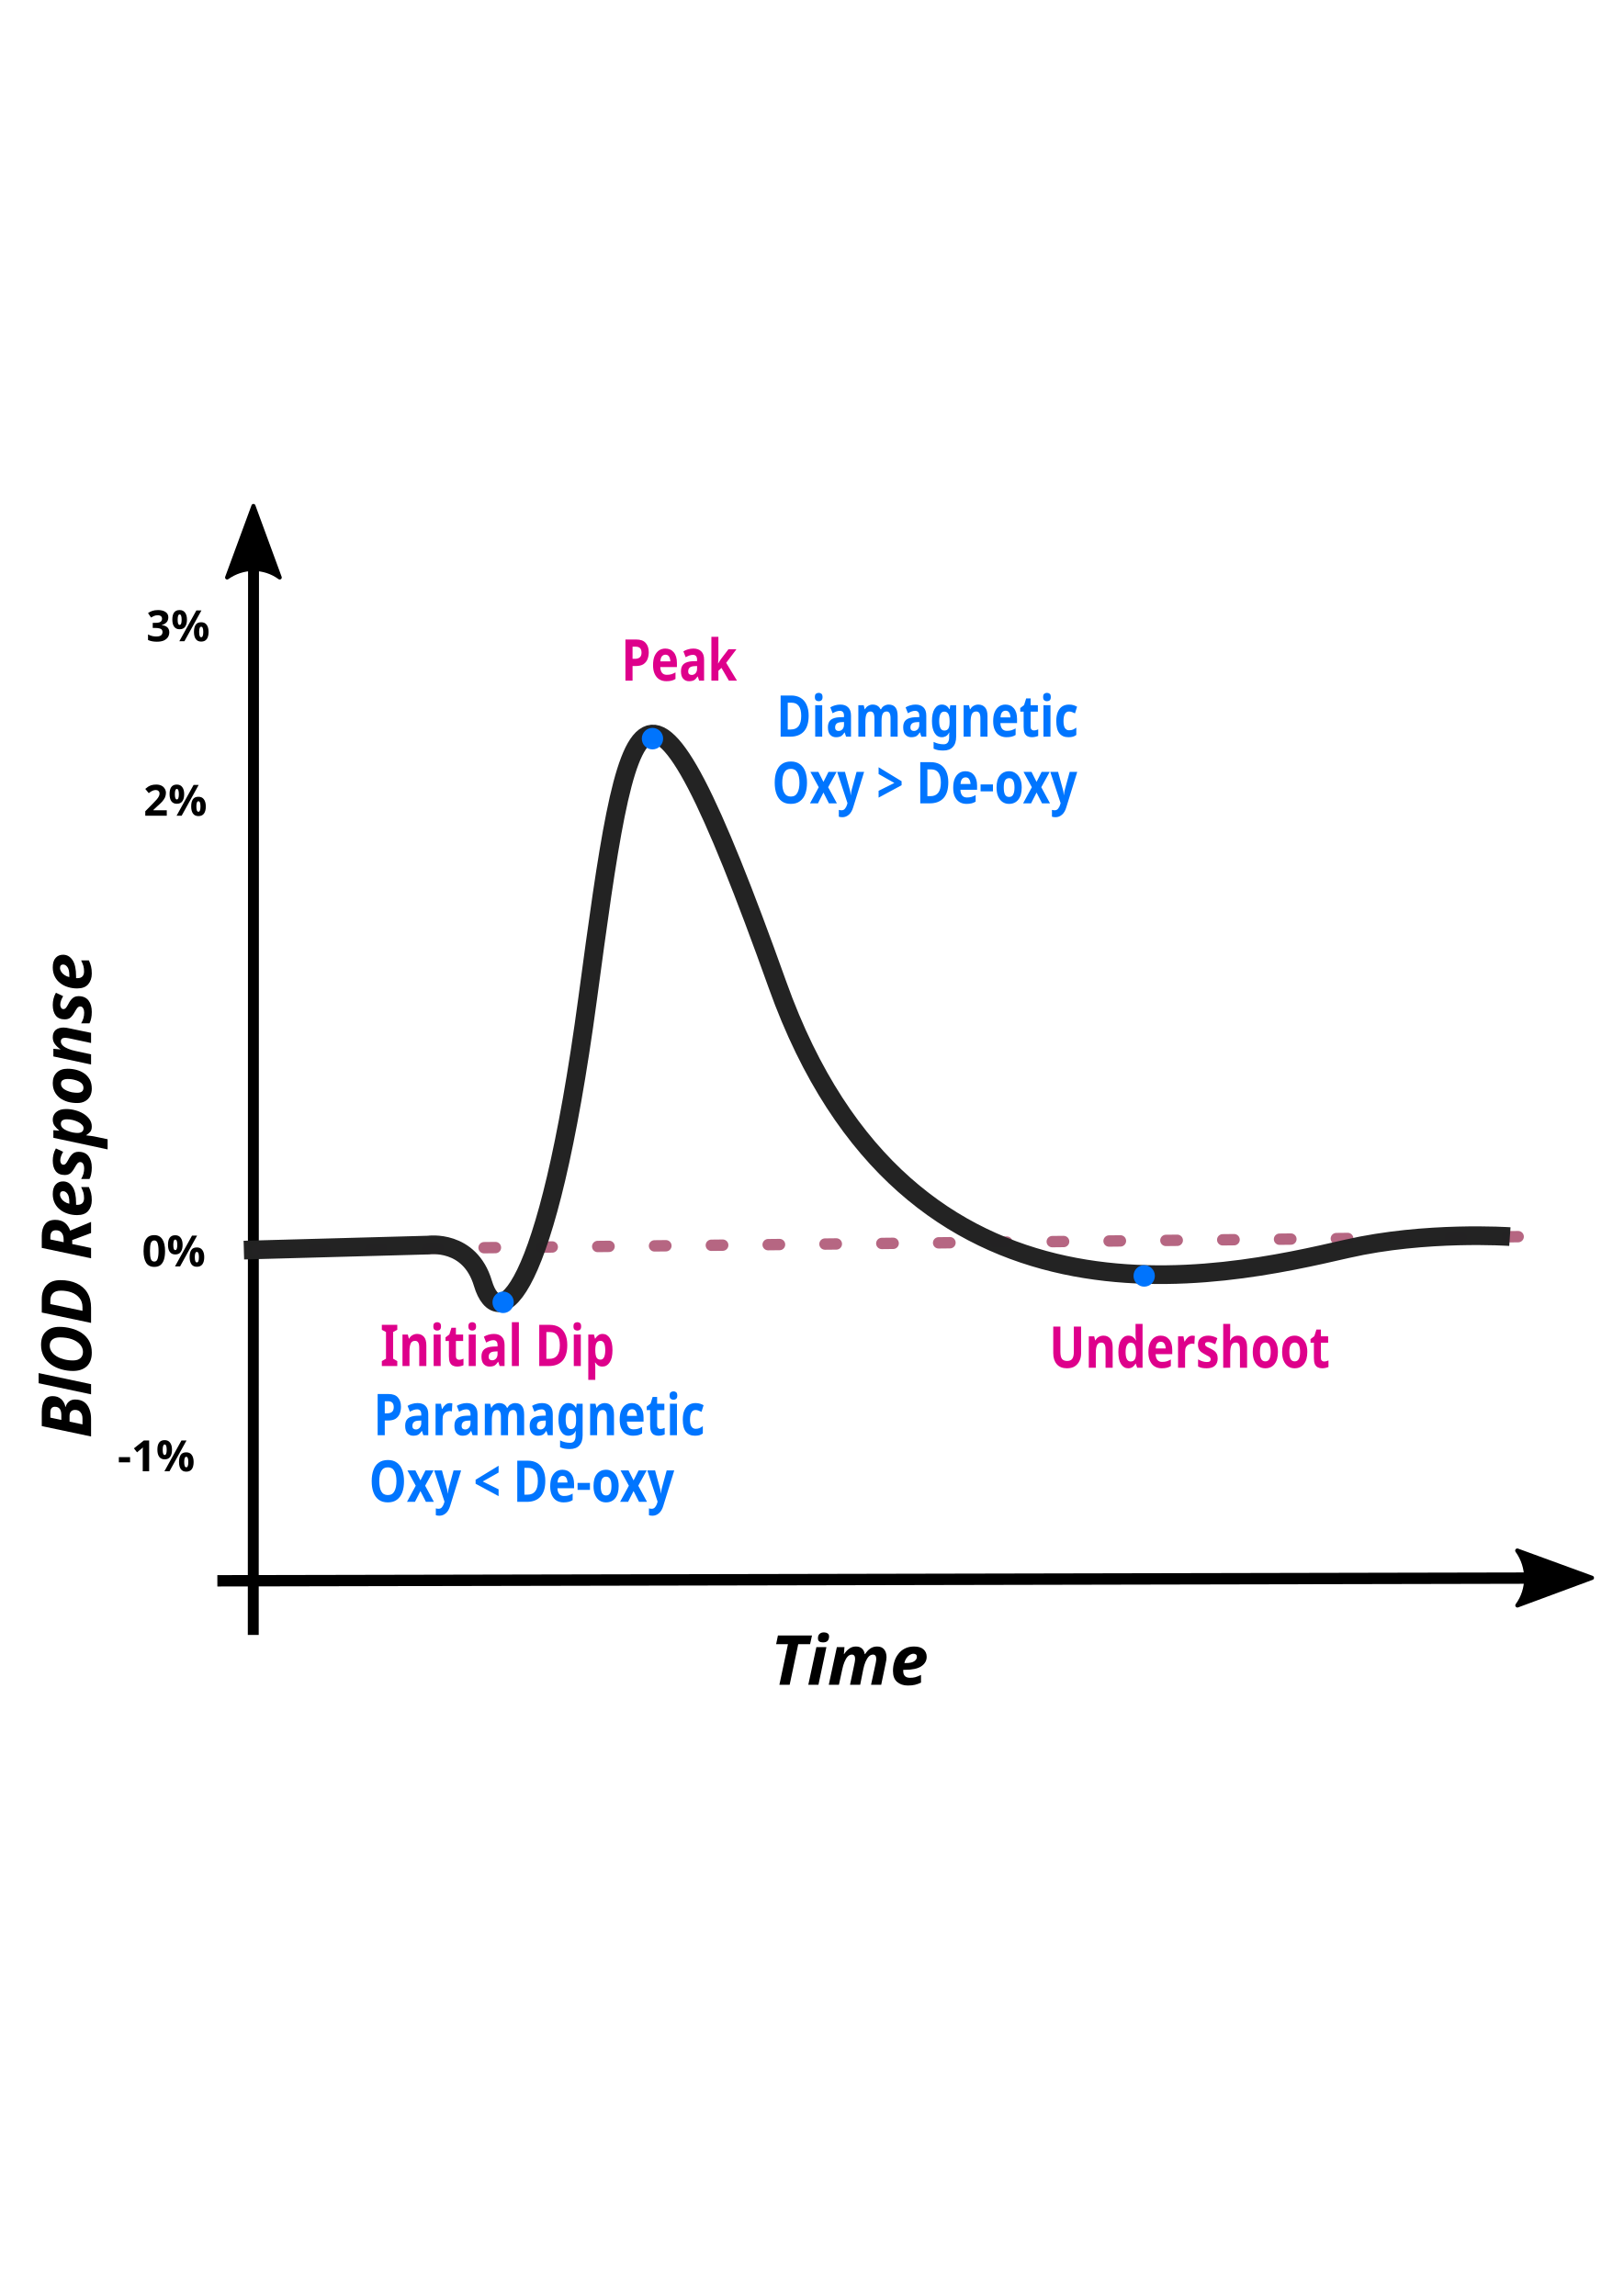
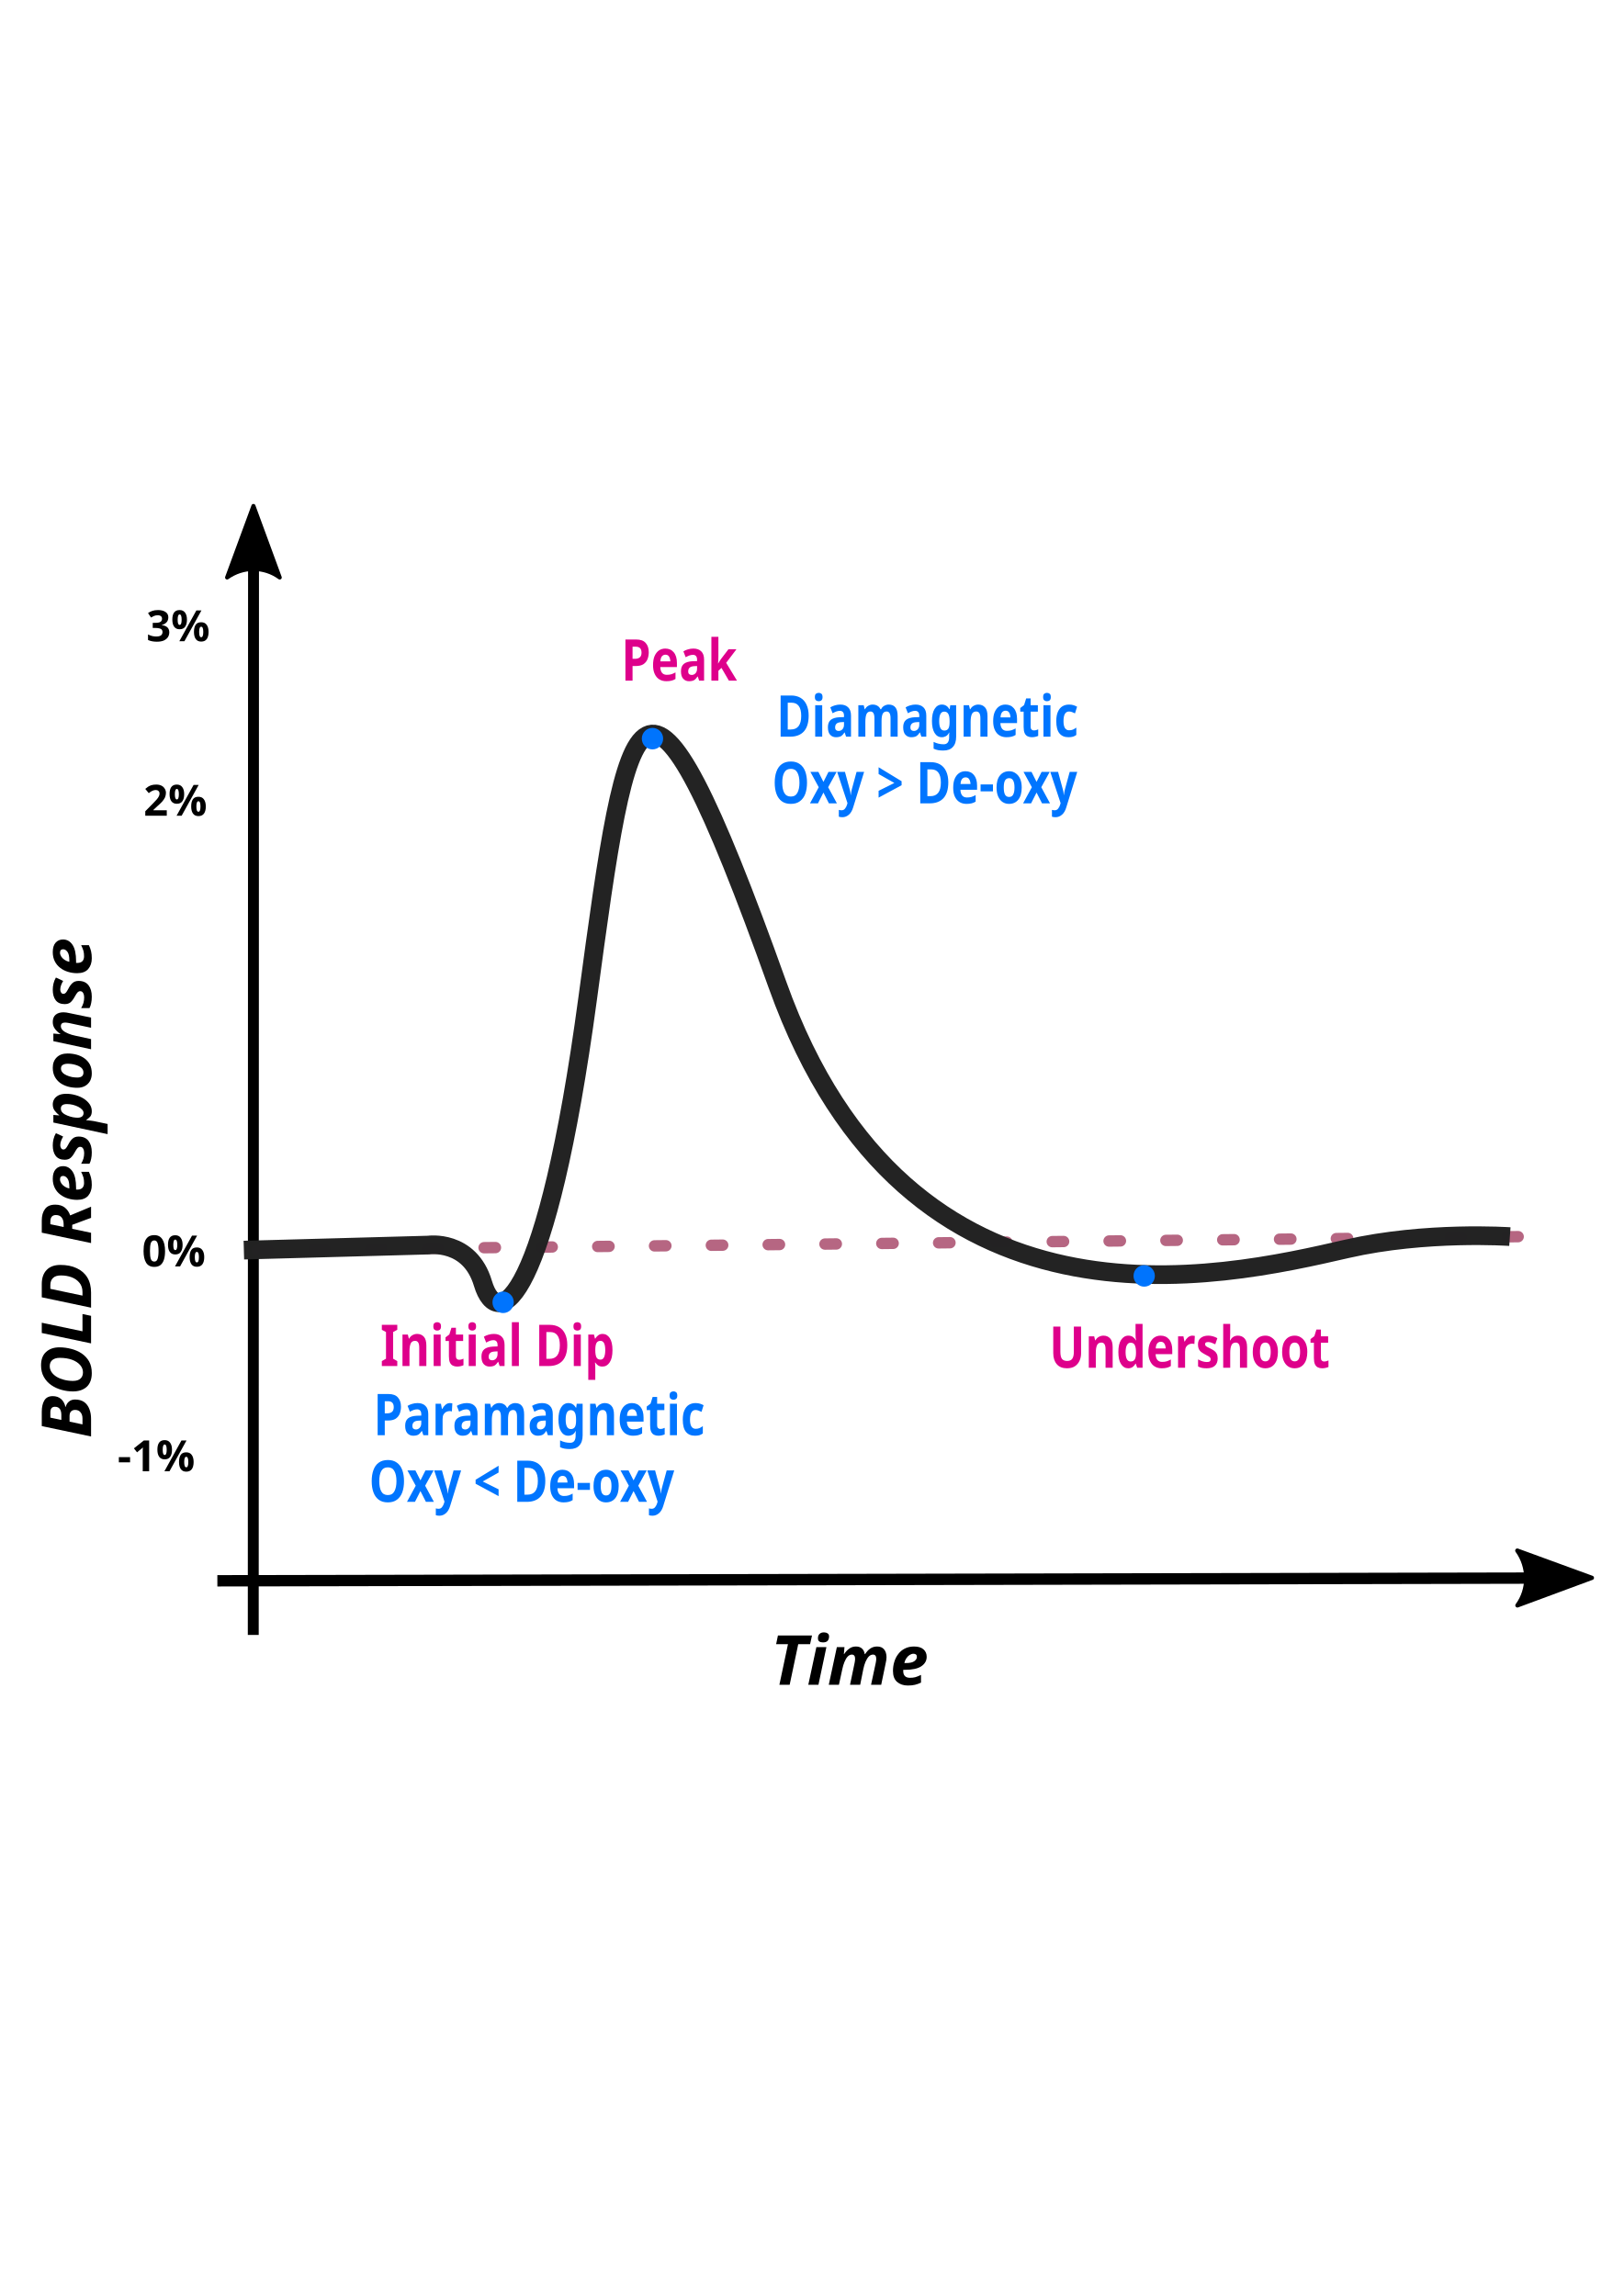
<svg xmlns="http://www.w3.org/2000/svg" width="210mm" height="297mm" viewBox="0 0 210 297" version="1.1" id="svg308435">
  <defs id="defs308432">
    <marker style="overflow:visible" id="Arrow2Mend" refX="0" refY="0" orient="auto">
      <path transform="scale(-0.6)" d="M 8.719,4.034 -2.207,0.016 8.719,-4.002 c -1.745,2.372 -1.735,5.617 -6e-7,8.035 z" style="fill:context-stroke;fill-rule:evenodd;stroke:context-stroke;stroke-width:0.625;stroke-linejoin:round" id="path256630" />
    </marker>
    <marker style="overflow:visible" id="Arrow2Mend-9" refX="0" refY="0" orient="auto">
      <path transform="scale(-0.6)" d="M 8.719,4.034 -2.207,0.016 8.719,-4.002 c -1.745,2.372 -1.735,5.617 -6e-7,8.035 z" style="fill:context-stroke;fill-rule:evenodd;stroke:context-stroke;stroke-width:0.625;stroke-linejoin:round" id="path256630-6" />
    </marker>
  </defs>
  <g id="layer1">
    <path style="display:inline;fill:none;stroke:#000000;stroke-width:1.411;stroke-linecap:butt;stroke-linejoin:miter;stroke-miterlimit:4;stroke-dasharray:none;stroke-opacity:1;marker-end:url(#Arrow2Mend)" d="M 32.756,211.484 32.791,67.319" id="path256601" />
    <path style="display:inline;fill:none;stroke:#000000;stroke-width:1.47;stroke-linecap:butt;stroke-linejoin:miter;stroke-miterlimit:4;stroke-dasharray:none;stroke-opacity:1;marker-end:url(#Arrow2Mend-9)" d="M 28.112,204.485 203.937,204.12" id="path257087" />
    <text xml:space="preserve" style="font-style:normal;font-weight:normal;font-size:5.575px;line-height:1.25;font-family:sans-serif;display:inline;fill:#000000;fill-opacity:1;stroke:none;stroke-width:0.836" x="18.365" y="163.816" id="text262386">
      <tspan id="tspan262384" x="18.365" y="163.816" style="font-style:normal;font-variant:normal;font-weight:bold;font-stretch:normal;font-size:5.575px;font-family:sans-serif;-inkscape-font-specification:'sans-serif Bold';stroke-width:0.836">0%</tspan>
    </text>
    <text xml:space="preserve" style="font-style:normal;font-weight:normal;font-size:5.575px;line-height:1.25;font-family:sans-serif;display:inline;fill:#000000;fill-opacity:1;stroke:none;stroke-width:0.836" x="15.198" y="190.321" id="text262386-1">
      <tspan id="tspan262384-1" x="15.198" y="190.321" style="font-style:normal;font-variant:normal;font-weight:bold;font-stretch:normal;font-size:5.575px;font-family:sans-serif;-inkscape-font-specification:'sans-serif Bold';stroke-width:0.836">-1%</tspan>
    </text>
    <text xml:space="preserve" style="font-style:normal;font-weight:normal;font-size:5.575px;line-height:1.25;font-family:sans-serif;display:inline;fill:#000000;fill-opacity:1;stroke:none;stroke-width:0.836" x="18.926" y="82.943" id="text262386-3">
      <tspan id="tspan262384-8" x="18.926" y="82.943" style="font-style:normal;font-variant:normal;font-weight:bold;font-stretch:normal;font-size:5.575px;font-family:sans-serif;-inkscape-font-specification:'sans-serif Bold';stroke-width:0.836">3%</tspan>
    </text>
    <text xml:space="preserve" style="font-style:normal;font-weight:normal;font-size:5.575px;line-height:1.25;font-family:sans-serif;display:inline;fill:#000000;fill-opacity:1;stroke:none;stroke-width:0.836" x="18.572" y="105.519" id="text262386-5">
      <tspan id="tspan262384-6" x="18.572" y="105.519" style="font-style:normal;font-variant:normal;font-weight:bold;font-stretch:normal;font-size:5.575px;font-family:sans-serif;-inkscape-font-specification:'sans-serif Bold';stroke-width:0.836">2%</tspan>
    </text>
    <text xml:space="preserve" style="font-style:normal;font-weight:normal;font-size:8.92px;line-height:1.25;font-family:sans-serif;display:inline;fill:#000000;fill-opacity:1;stroke:none;stroke-width:0.836" x="-186.052" y="11.777" id="text284928" transform="rotate(-90)">
-       <tspan id="tspan284926" x="-186.052" y="11.777" style="font-style:italic;font-variant:normal;font-weight:bold;font-stretch:normal;font-size:8.92px;font-family:sans-serif;-inkscape-font-specification:'sans-serif Bold Italic';stroke-width:0.836">BlOD Response</tspan>
+       <tspan id="tspan284926" x="-186.052" y="11.777" style="font-style:italic;font-variant:normal;font-weight:bold;font-stretch:normal;font-size:8.92px;font-family:sans-serif;-inkscape-font-specification:'sans-serif Bold Italic';stroke-width:0.836">BOLD Response</tspan>
    </text>
    <text xml:space="preserve" style="font-style:normal;font-weight:normal;font-size:8.92px;line-height:1.25;font-family:sans-serif;display:inline;fill:#000000;fill-opacity:1;stroke:none;stroke-width:0.836" x="99.644" y="217.936" id="text284928-5">
      <tspan id="tspan284926-9" x="99.644" y="217.936" style="font-style:italic;font-variant:normal;font-weight:bold;font-stretch:normal;font-size:8.92px;font-family:sans-serif;-inkscape-font-specification:'sans-serif Bold Italic';stroke-width:0.836">Time</tspan>
    </text>
    <path style="fill:none;stroke:#b66682;stroke-width:1.47;stroke-linecap:round;stroke-linejoin:miter;stroke-miterlimit:4;stroke-dasharray:1.47, 5.879;stroke-dashoffset:0;stroke-opacity:1" d="M 33.212,161.711 196.951,159.961" id="path201586" />
    <path style="fill:none;stroke:#232323;stroke-width:2.418;stroke-linecap:butt;stroke-linejoin:miter;stroke-miterlimit:4;stroke-dasharray:none;stroke-opacity:0.993" d="m 31.54,161.711 23.857,-0.653 c 0,0 5.349,-0.784 7.06,4.949 1.94,6.5 8.262,2.425 13.548,-36.846 5.286,-39.271 6.995,-50.878 24.56,-1.747 16.944,47.395 57.505,37.823 73.668,34.124 10.182,-2.33 21.046,-1.576 21.046,-1.576" id="path998-3" />
    <ellipse style="display:inline;opacity:0.99;fill:#0075ff;fill-opacity:1;stroke:#c31e00;stroke-width:0;stroke-linecap:round;stroke-linejoin:round;stroke-miterlimit:4;stroke-dasharray:none;stroke-opacity:1;paint-order:stroke fill markers" id="path37020-2" cx="65.071" cy="168.46" rx="1.379" ry="1.392" />
    <ellipse style="display:inline;opacity:0.99;fill:#0075ff;fill-opacity:1;stroke:#c31e00;stroke-width:0;stroke-linecap:round;stroke-linejoin:round;stroke-miterlimit:4;stroke-dasharray:none;stroke-opacity:1;paint-order:stroke fill markers" id="path37020" cx="84.388" cy="95.548" rx="1.379" ry="1.392" />
    <text xml:space="preserve" style="font-style:normal;font-weight:normal;font-size:6.771px;line-height:1.25;font-family:sans-serif;fill:#000000;fill-opacity:1;stroke:none;stroke-width:0.635" x="110.152" y="94.191" id="text67018" transform="scale(0.9064028,1.103262)">
      <tspan id="tspan67016" x="110.152" y="94.191" style="font-style:normal;font-variant:normal;font-weight:bold;font-stretch:normal;font-size:6.771px;font-family:Timmana;-inkscape-font-specification:'Timmana Bold';fill:#0075ff;fill-opacity:1;stroke-width:0.635">Oxy &gt; De-oxy</tspan>
    </text>
    <text xml:space="preserve" style="font-style:normal;font-weight:normal;font-size:6.771px;line-height:1.25;font-family:sans-serif;fill:#000000;fill-opacity:1;stroke:none;stroke-width:0.635" x="110.779" y="86.374" id="text67018-73" transform="scale(0.9064028,1.103262)">
      <tspan id="tspan67016-65" x="110.779" y="86.374" style="font-style:normal;font-variant:normal;font-weight:bold;font-stretch:normal;font-size:6.771px;font-family:Timmana;-inkscape-font-specification:'Timmana Bold';fill:#0075ff;fill-opacity:1;stroke-width:0.635">Diamagnetic</tspan>
    </text>
    <text xml:space="preserve" style="font-style:normal;font-weight:normal;font-size:6.771px;line-height:1.25;font-family:sans-serif;fill:#000000;fill-opacity:1;stroke:none;stroke-width:0.635" x="88.631" y="79.81" id="text67018-73-6" transform="scale(0.9064028,1.103262)">
      <tspan id="tspan67016-65-3" x="88.631" y="79.81" style="font-style:normal;font-variant:normal;font-weight:bold;font-stretch:normal;font-size:6.771px;font-family:Timmana;-inkscape-font-specification:'Timmana Bold';fill:#de008b;fill-opacity:1;stroke-width:0.635">Peak</tspan>
    </text>
    <text xml:space="preserve" style="font-style:normal;font-weight:normal;font-size:6.771px;line-height:1.25;font-family:sans-serif;fill:#000000;fill-opacity:1;stroke:none;stroke-width:0.635" x="54.266" y="160.164" id="text67018-73-6-8" transform="scale(0.9064028,1.103262)">
      <tspan id="tspan67016-65-3-8" x="54.266" y="160.164" style="font-style:normal;font-variant:normal;font-weight:bold;font-stretch:normal;font-size:6.771px;font-family:Timmana;-inkscape-font-specification:'Timmana Bold';fill:#de008b;fill-opacity:1;stroke-width:0.635">Initial Dip</tspan>
    </text>
    <text xml:space="preserve" style="font-style:normal;font-weight:normal;font-size:6.771px;line-height:1.25;font-family:sans-serif;fill:#000000;fill-opacity:1;stroke:none;stroke-width:0.635" x="52.65" y="176.091" id="text67018-9" transform="scale(0.9064028,1.103262)">
      <tspan id="tspan67016-4" x="52.65" y="176.091" style="font-style:normal;font-variant:normal;font-weight:bold;font-stretch:normal;font-size:6.771px;font-family:Timmana;-inkscape-font-specification:'Timmana Bold';fill:#0075ff;fill-opacity:1;stroke-width:0.635">Oxy &lt; De-oxy</tspan>
    </text>
    <text xml:space="preserve" style="font-style:normal;font-weight:normal;font-size:6.771px;line-height:1.25;font-family:sans-serif;fill:#000000;fill-opacity:1;stroke:none;stroke-width:0.635" x="53.277" y="168.274" id="text67018-73-8" transform="scale(0.9064028,1.103262)">
      <tspan id="tspan67016-65-1" x="53.277" y="168.274" style="font-style:normal;font-variant:normal;font-weight:bold;font-stretch:normal;font-size:6.771px;font-family:Timmana;-inkscape-font-specification:'Timmana Bold';fill:#0075ff;fill-opacity:1;stroke-width:0.635">Paramagnetic</tspan>
    </text>
    <ellipse style="display:inline;opacity:0.99;fill:#0075ff;fill-opacity:1;stroke:#c31e00;stroke-width:0;stroke-linecap:round;stroke-linejoin:round;stroke-miterlimit:4;stroke-dasharray:none;stroke-opacity:1;paint-order:stroke fill markers" id="path37020-2-9" cx="147.983" cy="165.045" rx="1.379" ry="1.392" />
    <text xml:space="preserve" style="font-style:normal;font-weight:normal;font-size:6.771px;line-height:1.25;font-family:sans-serif;fill:#000000;fill-opacity:1;stroke:none;stroke-width:0.635" x="149.71" y="160.368" id="text67018-73-6-5" transform="scale(0.9064028,1.103262)">
      <tspan id="tspan67016-65-3-0" x="149.71" y="160.368" style="font-style:normal;font-variant:normal;font-weight:bold;font-stretch:normal;font-size:6.771px;font-family:Timmana;-inkscape-font-specification:'Timmana Bold';fill:#de008b;fill-opacity:1;stroke-width:0.635">Undershoot</tspan>
    </text>
  </g>
</svg>
